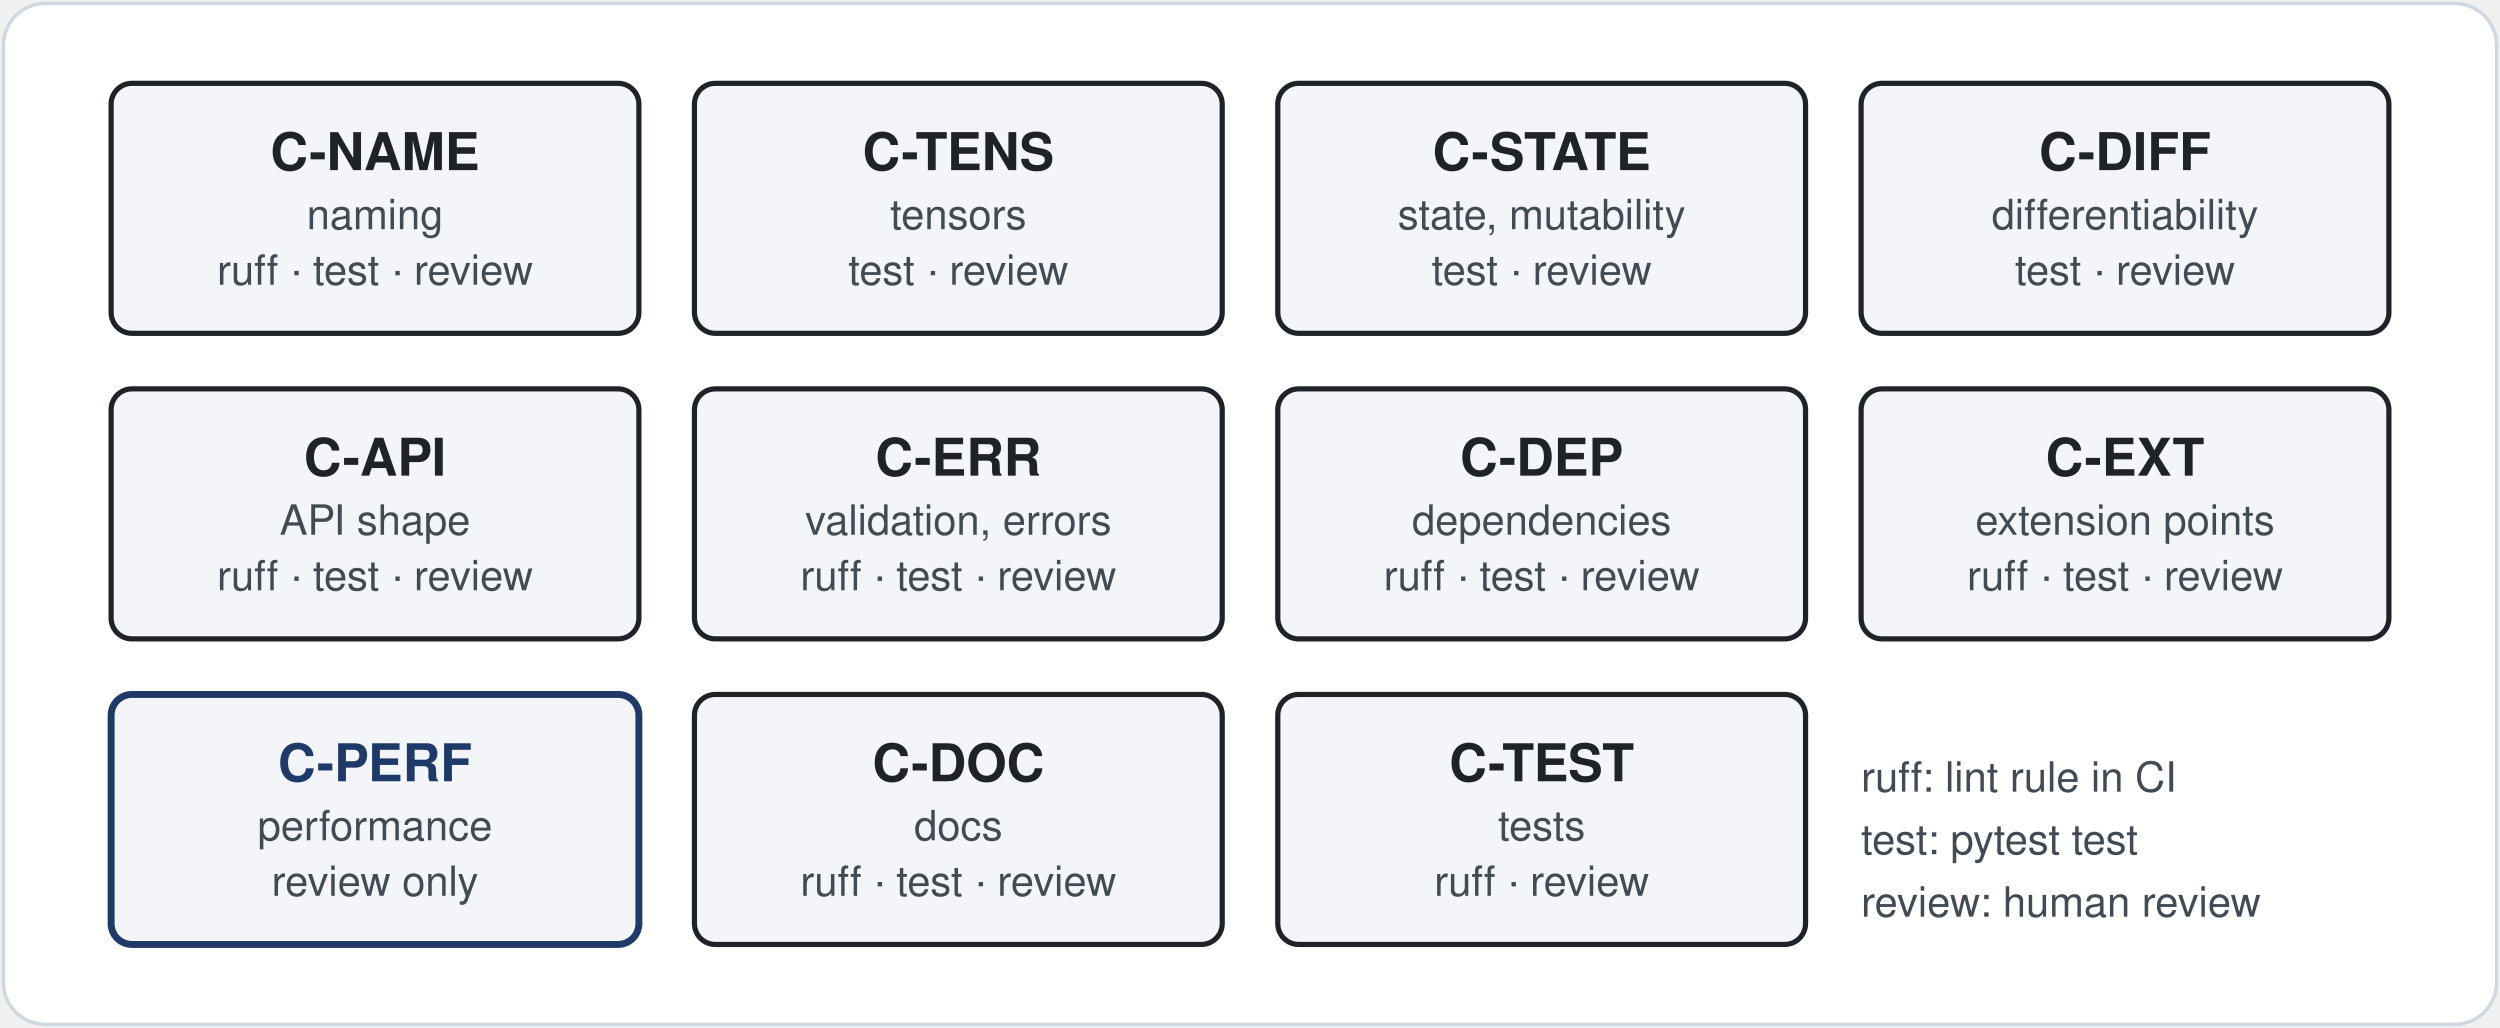
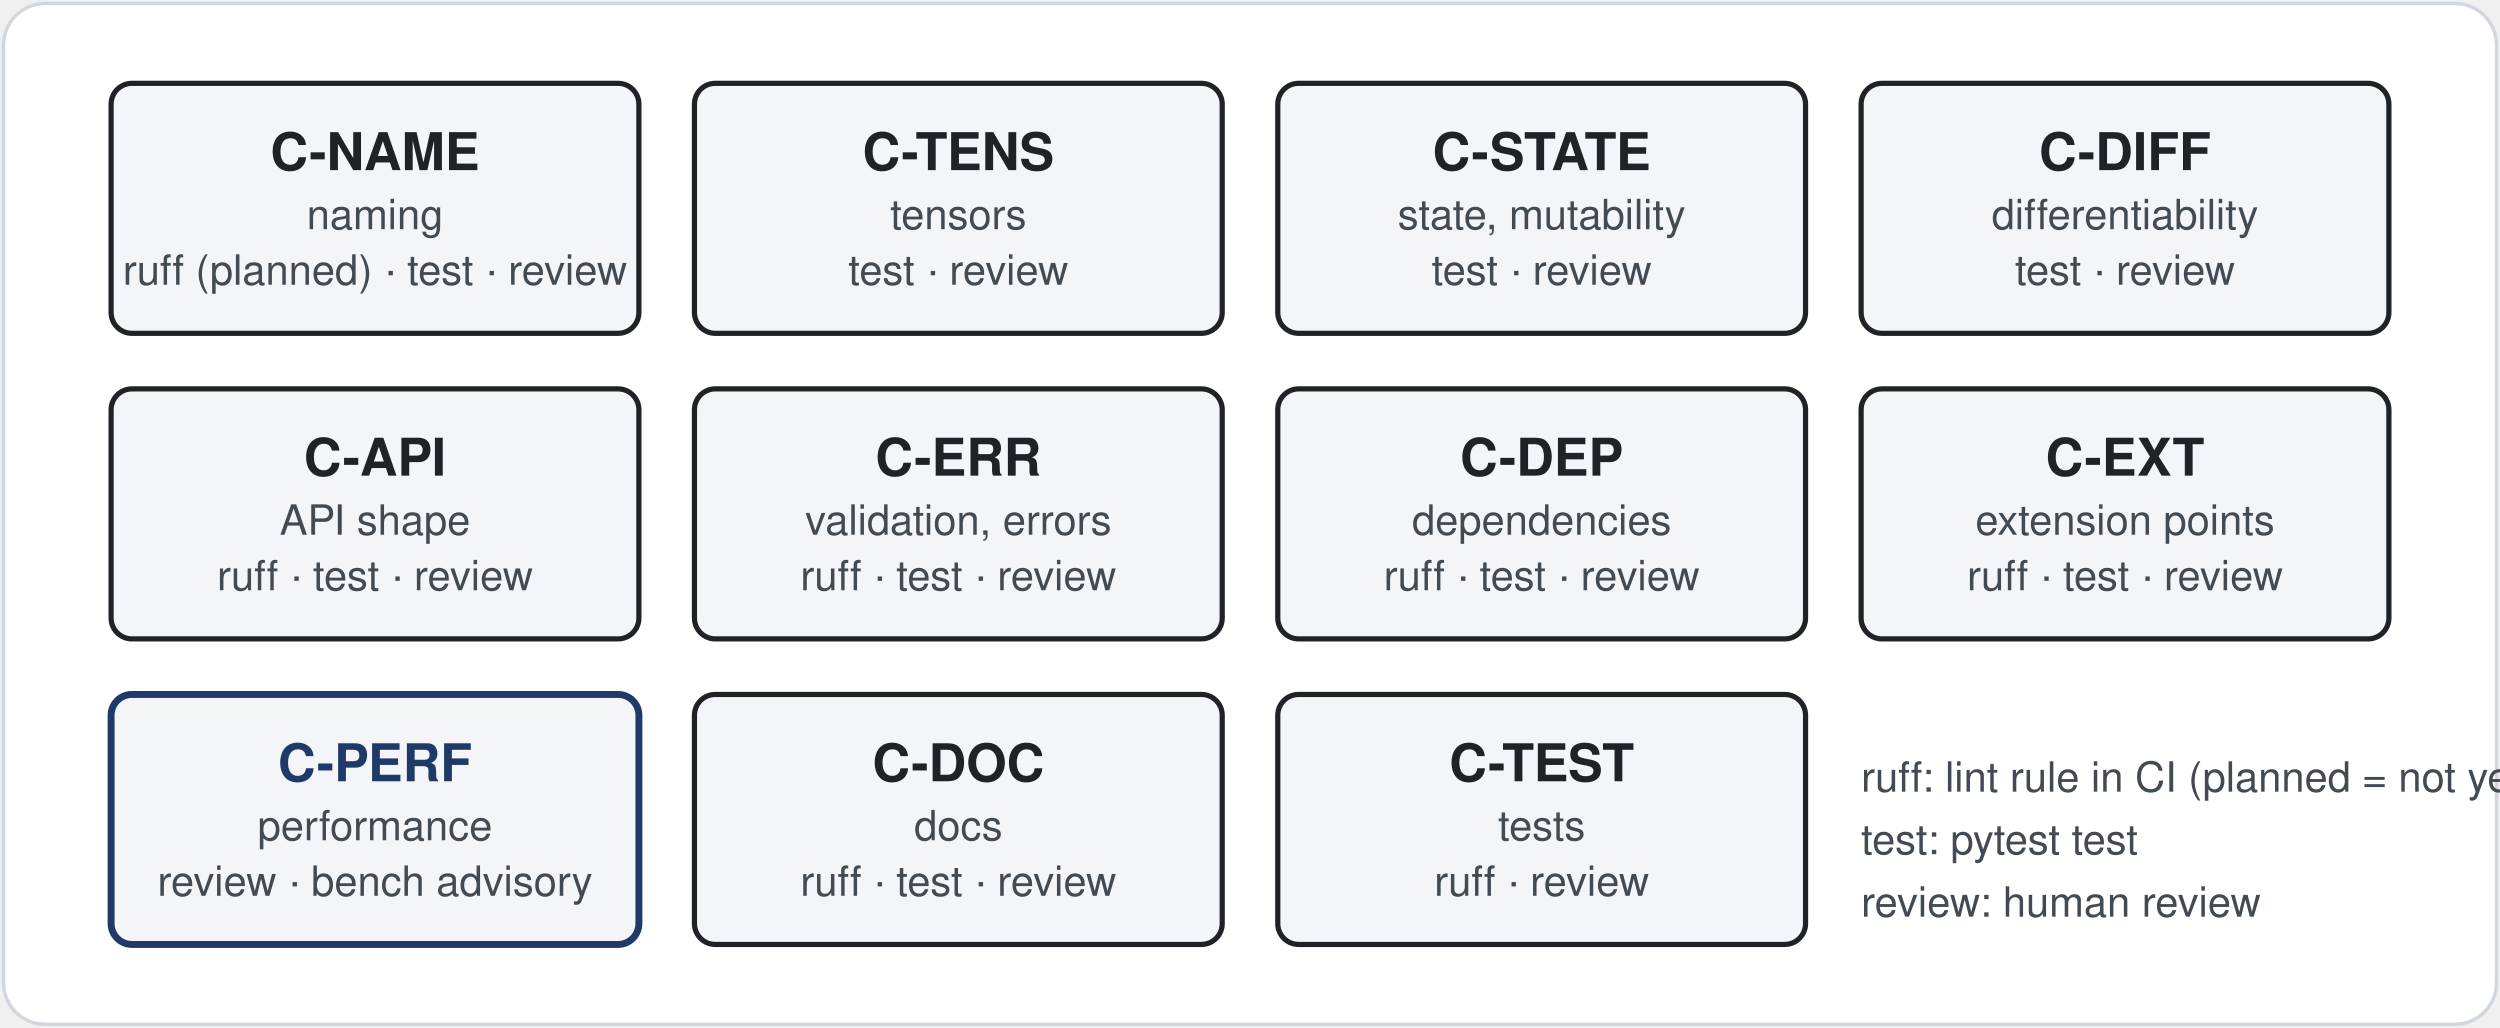
<svg xmlns="http://www.w3.org/2000/svg" viewBox="0 0 720 296" width="720" height="296" font-family="Helvetica, Arial, sans-serif">
  <defs>
    <marker id="ag" viewBox="0 0 10 10" refX="9" refY="5" markerWidth="7" markerHeight="7" orient="auto">
      <path d="M0,0 L10,5 L0,10 z" fill="#1f2328" />
    </marker>
    <marker id="an" viewBox="0 0 10 10" refX="9" refY="5" markerWidth="7" markerHeight="7" orient="auto">
      <path d="M0,0 L10,5 L0,10 z" fill="#1f3a68" />
    </marker>
  </defs>
  <rect x="1" y="1" width="718" height="294" rx="12" fill="#ffffff" stroke="#d0d7de" stroke-width="1" />
  <rect x="32" y="24" width="152" height="72" rx="6" fill="#f3f5f8" stroke="#1f2328" stroke-width="1.5" />
  <text x="108.0" y="49.0" font-size="15" fill="#1f2328" text-anchor="middle" font-weight="bold">C-NAME</text>
  <text x="108.0" y="66.0" font-size="12" fill="#424a53" text-anchor="middle" font-weight="normal">naming</text>
-   <text x="108.0" y="82.0" font-size="12" fill="#424a53" text-anchor="middle" font-weight="normal">ruff · test · review</text>
+   <text x="108.0" y="82.0" font-size="12" fill="#424a53" text-anchor="middle" font-weight="normal">ruff (planned) · test · review</text>
  <rect x="200" y="24" width="152" height="72" rx="6" fill="#f3f5f8" stroke="#1f2328" stroke-width="1.5" />
  <text x="276.0" y="49.0" font-size="15" fill="#1f2328" text-anchor="middle" font-weight="bold">C-TENS</text>
  <text x="276.0" y="66.0" font-size="12" fill="#424a53" text-anchor="middle" font-weight="normal">tensors</text>
  <text x="276.0" y="82.0" font-size="12" fill="#424a53" text-anchor="middle" font-weight="normal">test · review</text>
  <rect x="368" y="24" width="152" height="72" rx="6" fill="#f3f5f8" stroke="#1f2328" stroke-width="1.5" />
  <text x="444.0" y="49.0" font-size="15" fill="#1f2328" text-anchor="middle" font-weight="bold">C-STATE</text>
  <text x="444.0" y="66.0" font-size="12" fill="#424a53" text-anchor="middle" font-weight="normal">state, mutability</text>
  <text x="444.0" y="82.0" font-size="12" fill="#424a53" text-anchor="middle" font-weight="normal">test · review</text>
  <rect x="536" y="24" width="152" height="72" rx="6" fill="#f3f5f8" stroke="#1f2328" stroke-width="1.5" />
  <text x="612.0" y="49.0" font-size="15" fill="#1f2328" text-anchor="middle" font-weight="bold">C-DIFF</text>
  <text x="612.0" y="66.0" font-size="12" fill="#424a53" text-anchor="middle" font-weight="normal">differentiability</text>
  <text x="612.0" y="82.0" font-size="12" fill="#424a53" text-anchor="middle" font-weight="normal">test · review</text>
  <rect x="32" y="112" width="152" height="72" rx="6" fill="#f3f5f8" stroke="#1f2328" stroke-width="1.5" />
  <text x="108.0" y="137.0" font-size="15" fill="#1f2328" text-anchor="middle" font-weight="bold">C-API</text>
  <text x="108.0" y="154.0" font-size="12" fill="#424a53" text-anchor="middle" font-weight="normal">API shape</text>
  <text x="108.0" y="170.0" font-size="12" fill="#424a53" text-anchor="middle" font-weight="normal">ruff · test · review</text>
  <rect x="200" y="112" width="152" height="72" rx="6" fill="#f3f5f8" stroke="#1f2328" stroke-width="1.5" />
  <text x="276.0" y="137.0" font-size="15" fill="#1f2328" text-anchor="middle" font-weight="bold">C-ERR</text>
  <text x="276.0" y="154.0" font-size="12" fill="#424a53" text-anchor="middle" font-weight="normal">validation, errors</text>
  <text x="276.0" y="170.0" font-size="12" fill="#424a53" text-anchor="middle" font-weight="normal">ruff · test · review</text>
  <rect x="368" y="112" width="152" height="72" rx="6" fill="#f3f5f8" stroke="#1f2328" stroke-width="1.5" />
  <text x="444.0" y="137.0" font-size="15" fill="#1f2328" text-anchor="middle" font-weight="bold">C-DEP</text>
  <text x="444.0" y="154.0" font-size="12" fill="#424a53" text-anchor="middle" font-weight="normal">dependencies</text>
  <text x="444.0" y="170.0" font-size="12" fill="#424a53" text-anchor="middle" font-weight="normal">ruff · test · review</text>
  <rect x="536" y="112" width="152" height="72" rx="6" fill="#f3f5f8" stroke="#1f2328" stroke-width="1.5" />
  <text x="612.0" y="137.0" font-size="15" fill="#1f2328" text-anchor="middle" font-weight="bold">C-EXT</text>
  <text x="612.0" y="154.0" font-size="12" fill="#424a53" text-anchor="middle" font-weight="normal">extension points</text>
  <text x="612.0" y="170.0" font-size="12" fill="#424a53" text-anchor="middle" font-weight="normal">ruff · test · review</text>
  <rect x="32" y="200" width="152" height="72" rx="6" fill="#f3f5f8" stroke="#1f3a68" stroke-width="2" />
  <text x="108.0" y="225.0" font-size="15" fill="#1f3a68" text-anchor="middle" font-weight="bold">C-PERF</text>
  <text x="108.0" y="242.0" font-size="12" fill="#424a53" text-anchor="middle" font-weight="normal">performance</text>
-   <text x="108.0" y="258.0" font-size="12" fill="#424a53" text-anchor="middle" font-weight="normal">review only</text>
+   <text x="108.0" y="258.0" font-size="12" fill="#424a53" text-anchor="middle" font-weight="normal">review · bench advisory</text>
  <rect x="200" y="200" width="152" height="72" rx="6" fill="#f3f5f8" stroke="#1f2328" stroke-width="1.5" />
  <text x="276.0" y="225.0" font-size="15" fill="#1f2328" text-anchor="middle" font-weight="bold">C-DOC</text>
  <text x="276.0" y="242.0" font-size="12" fill="#424a53" text-anchor="middle" font-weight="normal">docs</text>
  <text x="276.0" y="258.0" font-size="12" fill="#424a53" text-anchor="middle" font-weight="normal">ruff · test · review</text>
  <rect x="368" y="200" width="152" height="72" rx="6" fill="#f3f5f8" stroke="#1f2328" stroke-width="1.5" />
  <text x="444.0" y="225.0" font-size="15" fill="#1f2328" text-anchor="middle" font-weight="bold">C-TEST</text>
  <text x="444.0" y="242.0" font-size="12" fill="#424a53" text-anchor="middle" font-weight="normal">tests</text>
  <text x="444.0" y="258.0" font-size="12" fill="#424a53" text-anchor="middle" font-weight="normal">ruff · review</text>
-   <text x="536" y="228" font-size="12" fill="#424a53" text-anchor="start" font-weight="normal">ruff: lint rule in CI</text>
+   <text x="536" y="228" font-size="12" fill="#424a53" text-anchor="start" font-weight="normal">ruff: lint rule in CI (planned = not yet selected)</text>
  <text x="536" y="246" font-size="12" fill="#424a53" text-anchor="start" font-weight="normal">test: pytest test</text>
  <text x="536" y="264" font-size="12" fill="#424a53" text-anchor="start" font-weight="normal">review: human review</text>
</svg>
